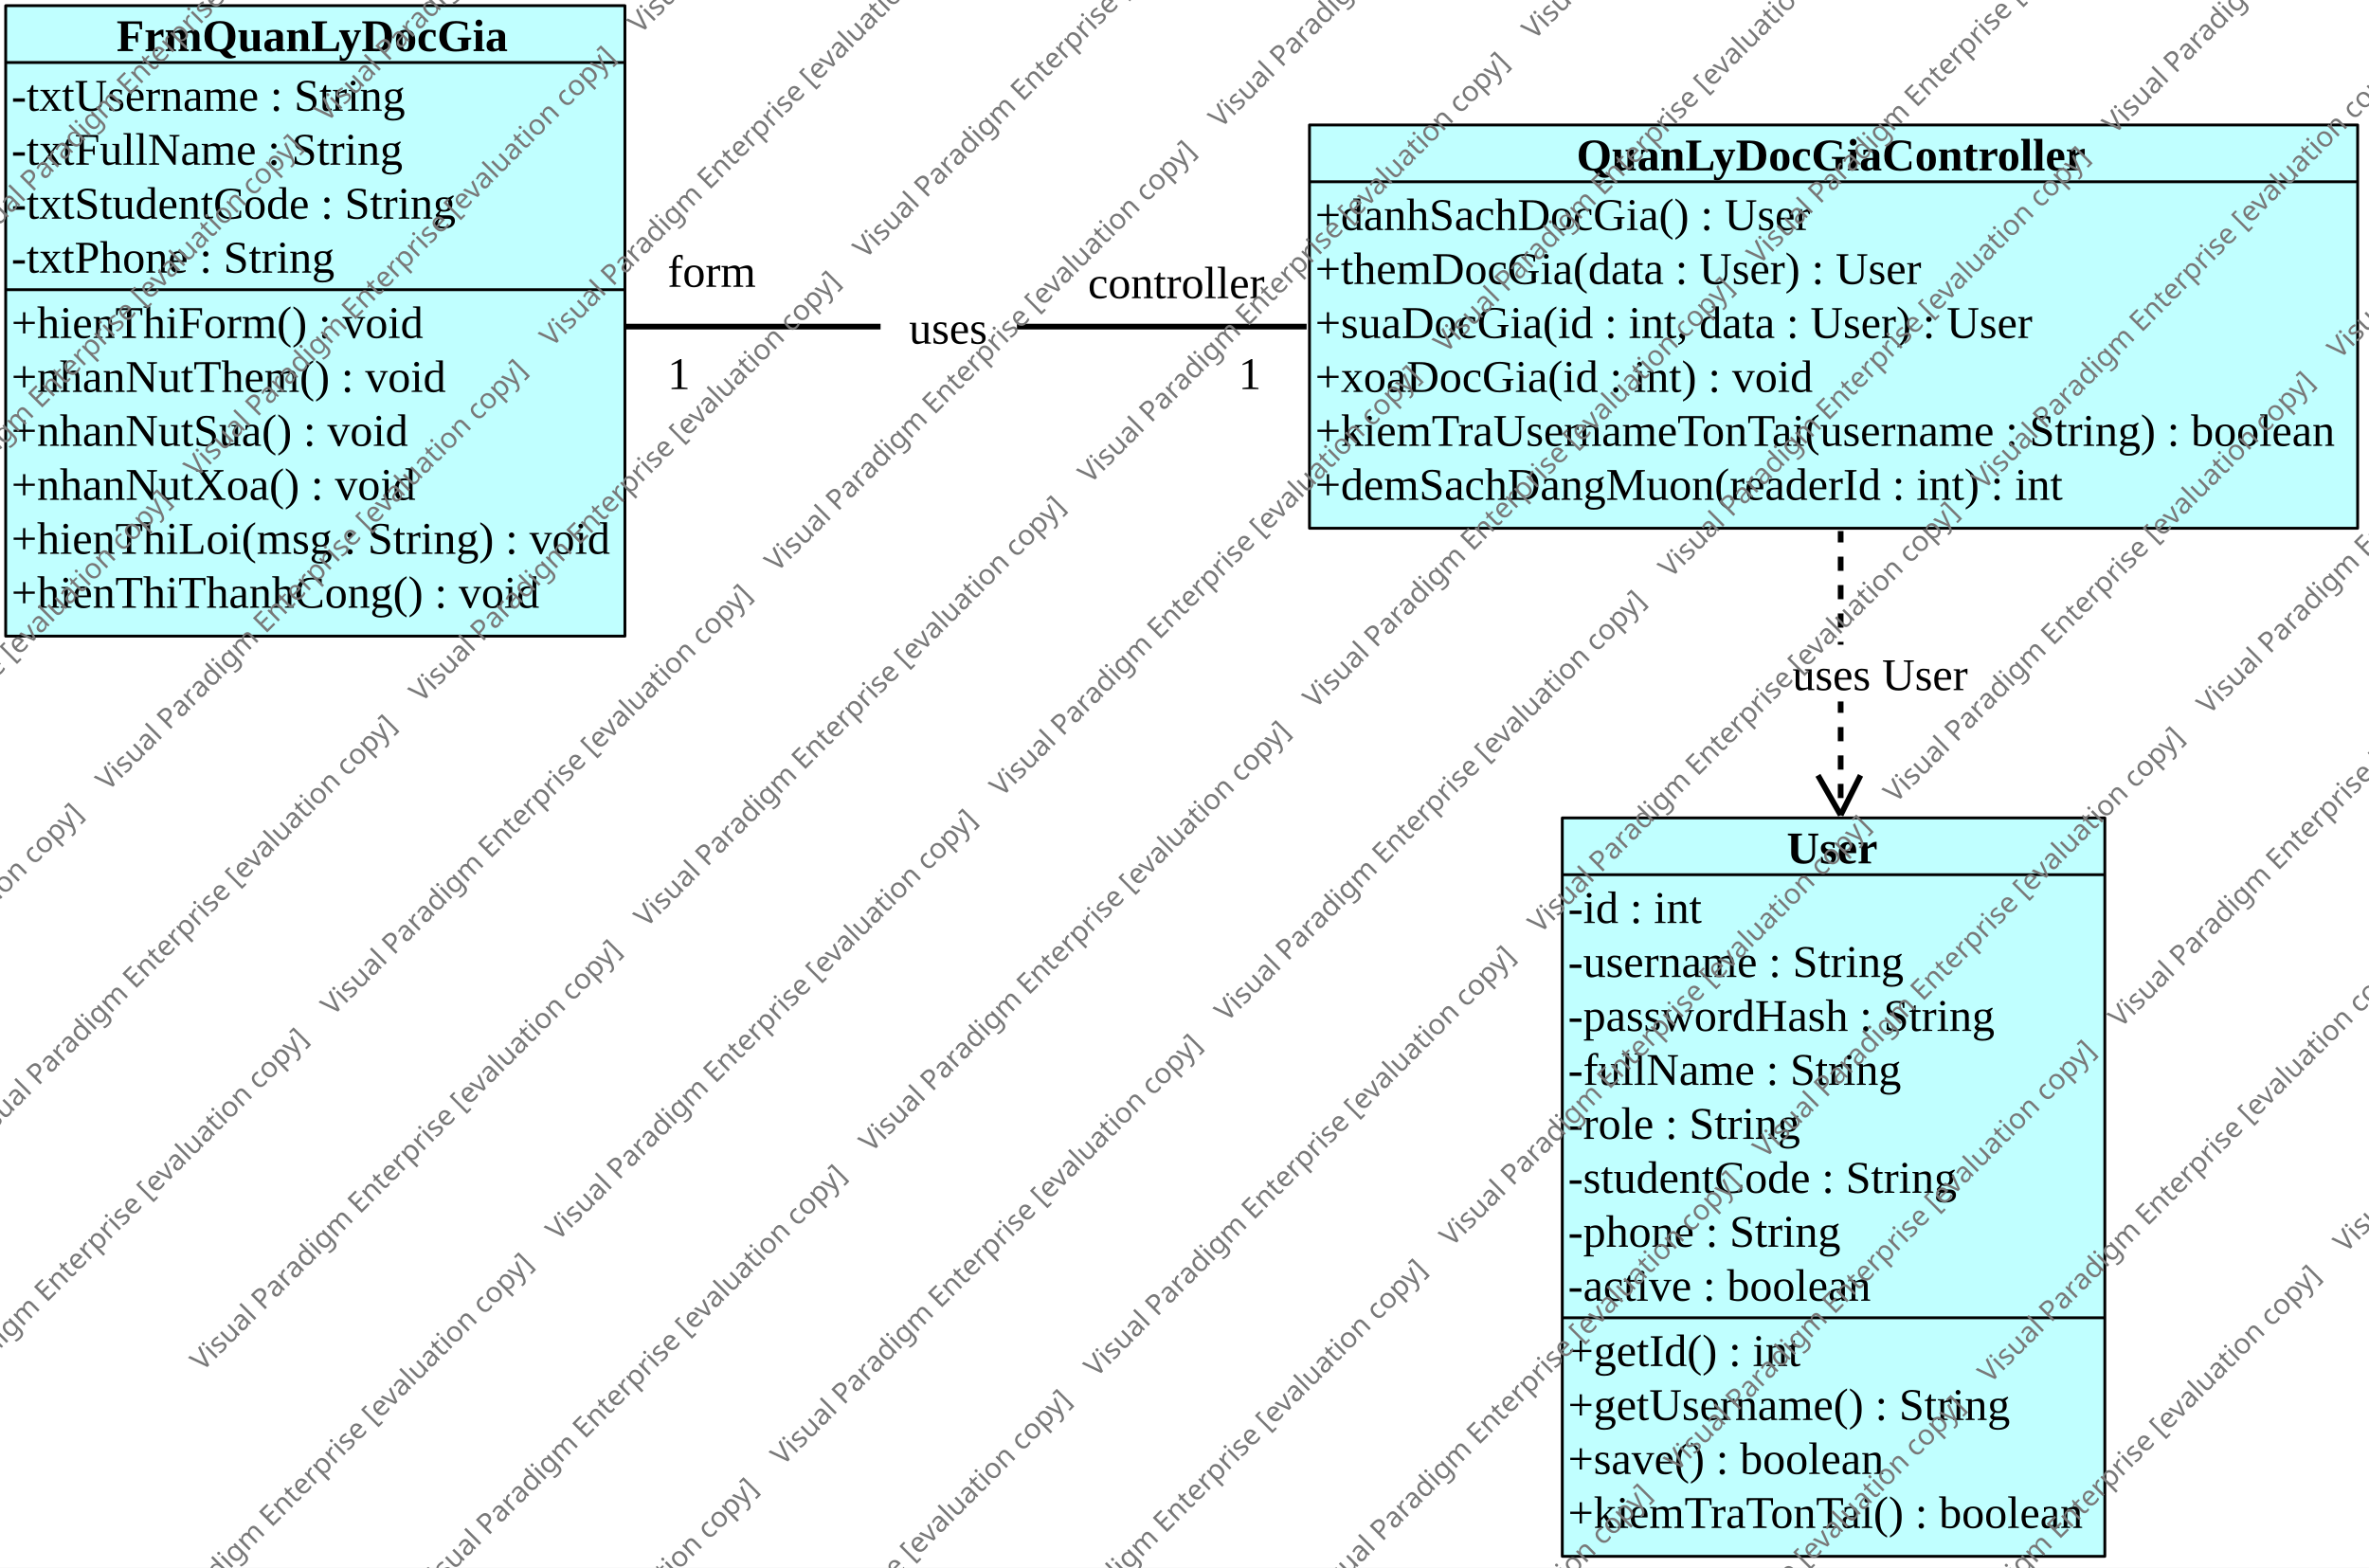
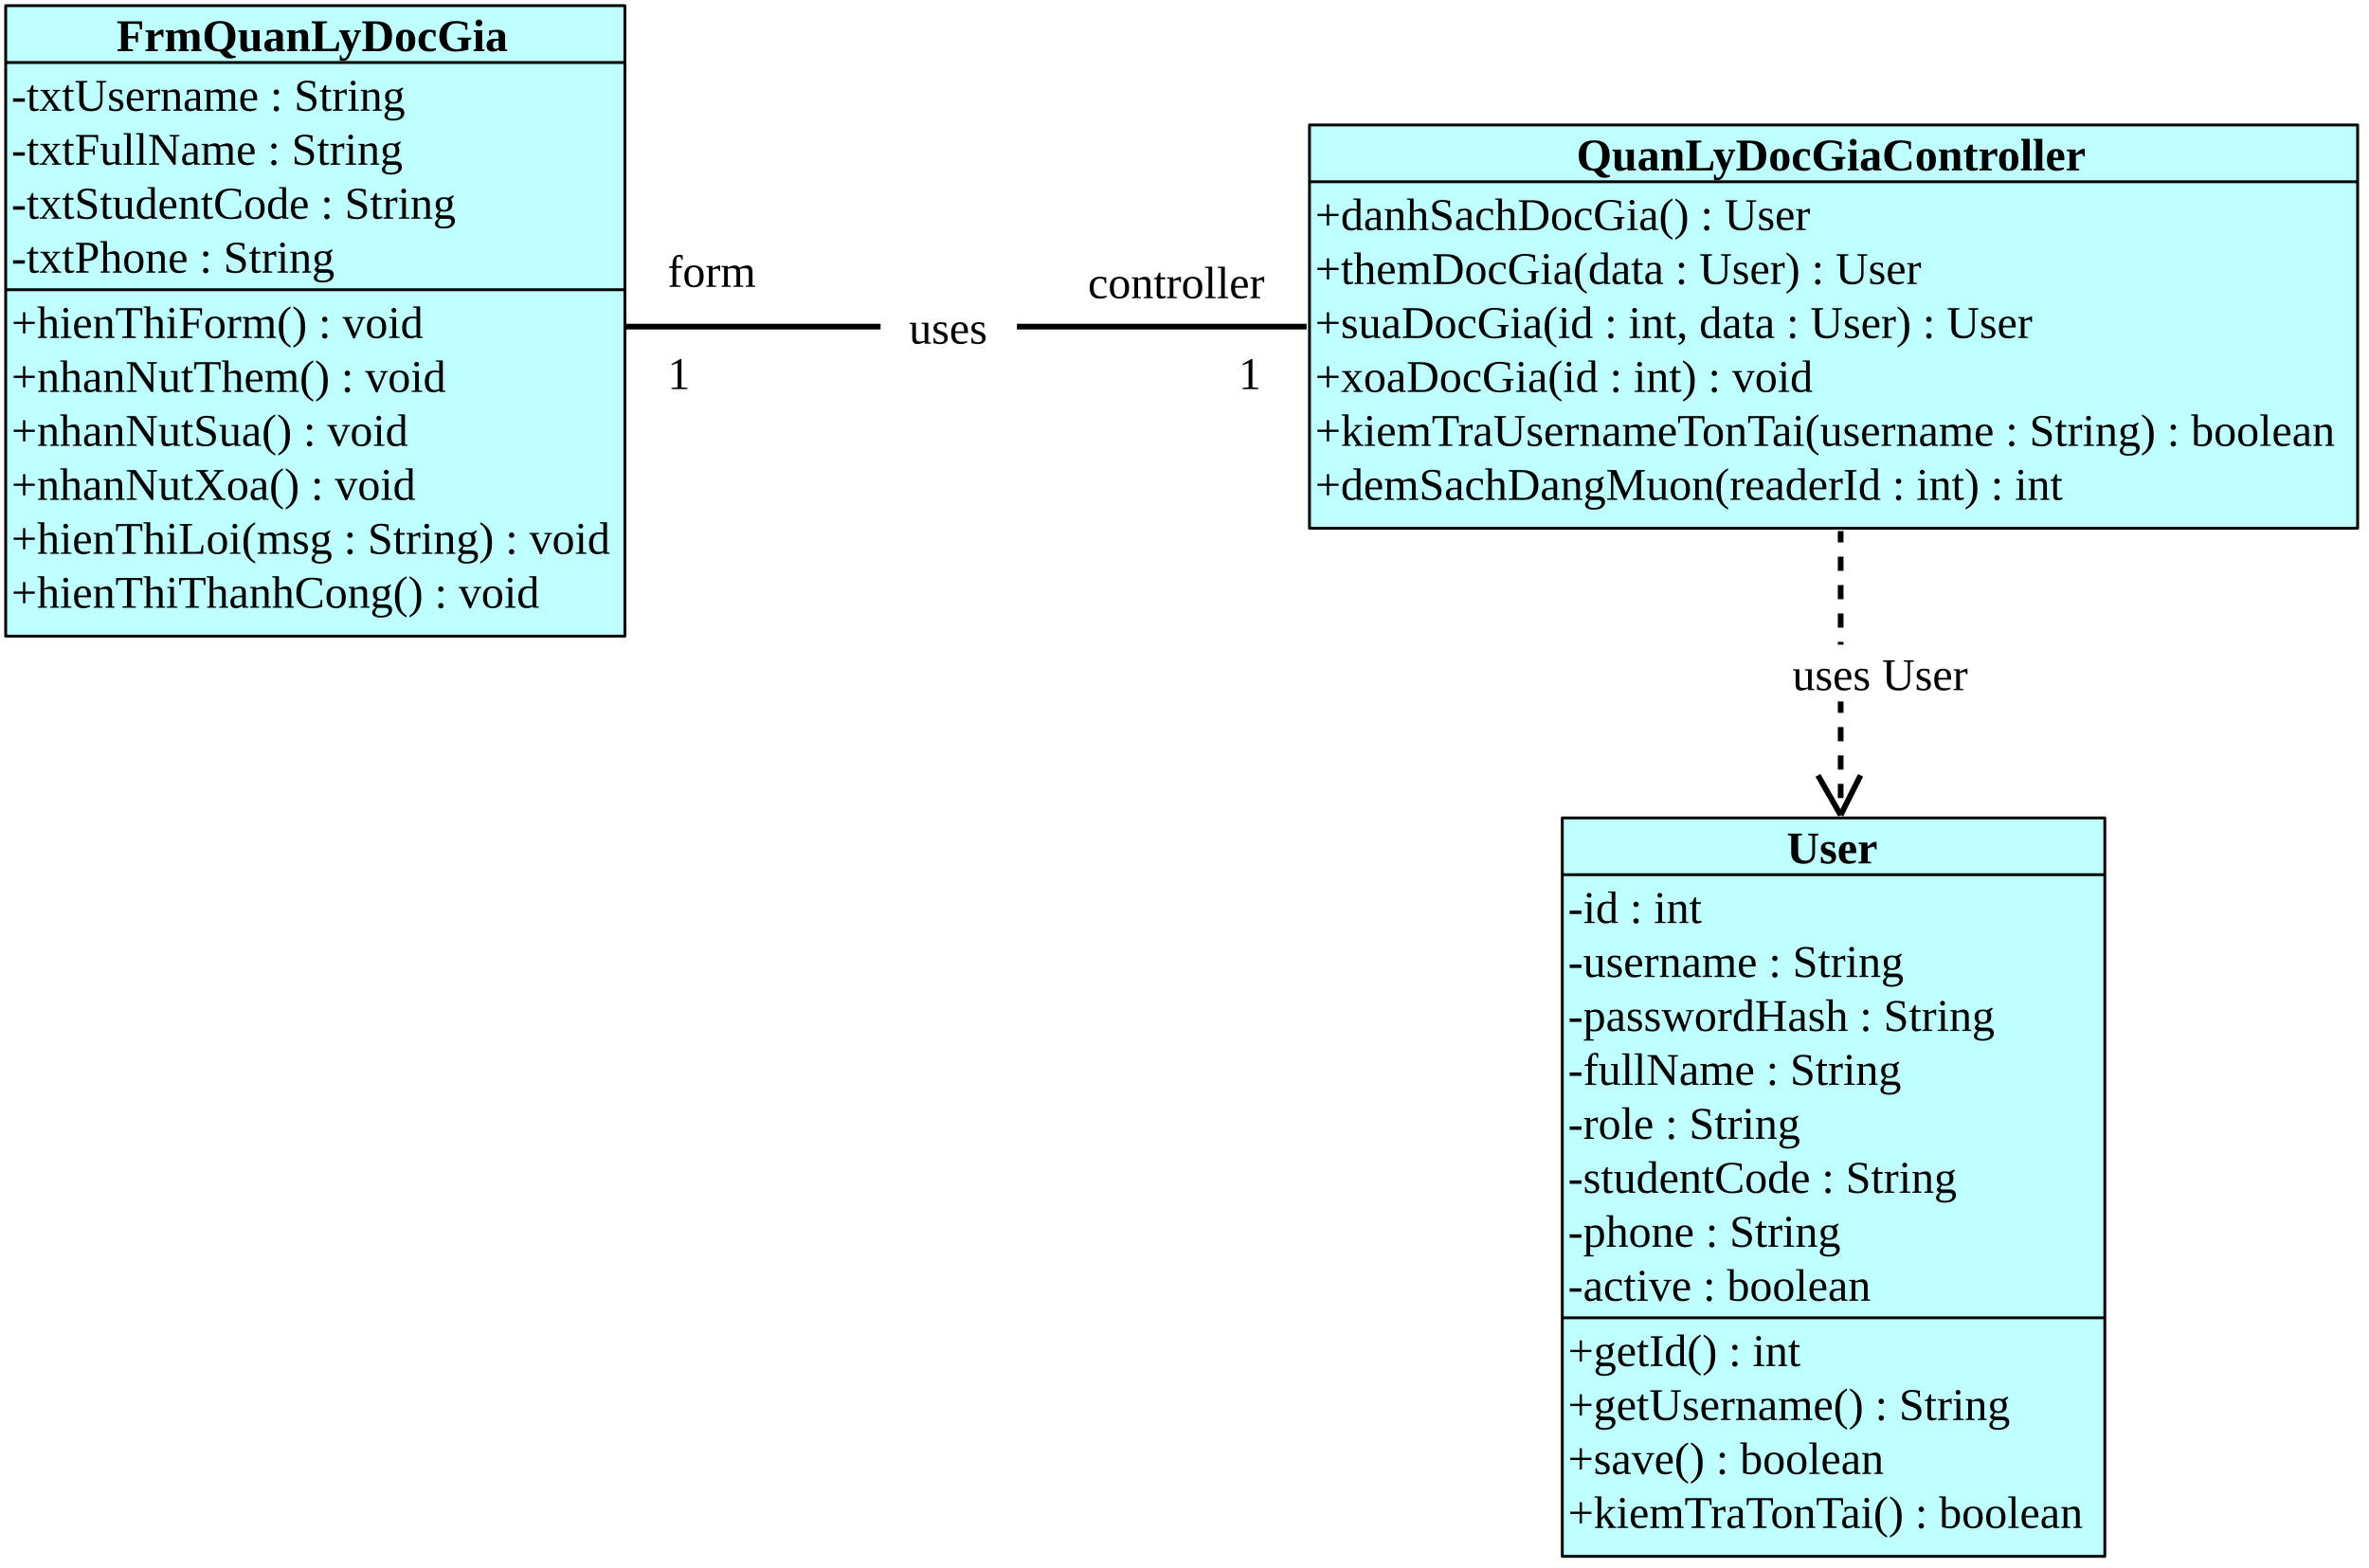
<svg xmlns="http://www.w3.org/2000/svg" color-interpolation="auto" color-rendering="auto" fill="rgb(0,0,0)" fill-opacity="0" font-family="'Dialog'" font-size="12px" font-style="normal" font-weight="normal" height="552" image-rendering="auto" shape-rendering="auto" stroke="rgb(0,0,0)" stroke-dasharray="none" stroke-dashoffset="0" stroke-linecap="square" stroke-linejoin="miter" stroke-miterlimit="10" stroke-opacity="0" stroke-width="1" text-rendering="auto" viewbox="0 0 834 552" width="834">
  <defs id="genericDefs" />
  <g>
    <defs id="defs1">
      <clipPath clipPathUnits="userSpaceOnUse" id="74a7af45-7afc-4eeb-847b-43edfa28cd74">
        <path d="M-7 -7 L229 -7 L229 233 L-7 233 L-7 -7 Z" />
      </clipPath>
      <clipPath clipPathUnits="userSpaceOnUse" id="e540c8a2-fc68-4de1-aa44-b400af3569d9">
        <path d="M-7 -7 L229 -7 L229 233 L-7 233 L-7 -7 Z" />
      </clipPath>
      <clipPath clipPathUnits="userSpaceOnUse" id="37113213-a1bb-4642-be14-f34e7161f747">
        <path d="M-7 -7 L229 -7 L229 233 L-7 233 L-7 -7 Z" />
      </clipPath>
      <clipPath clipPathUnits="userSpaceOnUse" id="276bbf68-b133-4807-aacf-297ea1fda4d8">
        <path d="M0 0 L0 202 L218 202 L218 0 Z" />
      </clipPath>
      <clipPath clipPathUnits="userSpaceOnUse" id="4d9d5fb5-ef50-4744-826b-268da4cf896e">
        <path d="M0 0 L0 20 L218 20 L218 0 Z" />
      </clipPath>
      <clipPath clipPathUnits="userSpaceOnUse" id="aa5bc254-56f0-4b3a-bd97-d6f0bc50d48a">
        <path d="M-7 -7 L380 -7 L380 153 L-7 153 L-7 -7 Z" />
      </clipPath>
      <clipPath clipPathUnits="userSpaceOnUse" id="e02a8bb2-5bf8-40a0-b287-4d0bf013b2e0">
        <path d="M-7 -7 L380 -7 L380 153 L-7 153 L-7 -7 Z" />
      </clipPath>
      <clipPath clipPathUnits="userSpaceOnUse" id="0fa3102c-ab71-4f6c-a33a-7718e9aa1045">
        <path d="M-7 -7 L380 -7 L380 153 L-7 153 L-7 -7 Z" />
      </clipPath>
      <clipPath clipPathUnits="userSpaceOnUse" id="574d15bd-9011-4ca5-9afa-31d940688e8e">
        <path d="M0 0 L0 122 L369 122 L369 0 Z" />
      </clipPath>
      <clipPath clipPathUnits="userSpaceOnUse" id="4a9e56cd-230f-4a53-8c4b-b743ddc67f1e">
        <path d="M0 0 L0 20 L370 20 L370 0 Z" />
      </clipPath>
      <clipPath clipPathUnits="userSpaceOnUse" id="212d66b3-e3f0-4620-904f-2b04452dd668">
        <path d="M-7 -7 L202 -7 L202 271 L-7 271 L-7 -7 Z" />
      </clipPath>
      <clipPath clipPathUnits="userSpaceOnUse" id="256cca0d-0fba-43e7-95cc-4c7010a8ae5b">
        <path d="M-7 -7 L202 -7 L202 271 L-7 271 L-7 -7 Z" />
      </clipPath>
      <clipPath clipPathUnits="userSpaceOnUse" id="a786d52e-e6e6-4b8c-af56-55a61fb3f25e">
        <path d="M-7 -7 L202 -7 L202 271 L-7 271 L-7 -7 Z" />
      </clipPath>
      <clipPath clipPathUnits="userSpaceOnUse" id="43ee360b-72cd-493f-abcb-b46e01598db4">
        <path d="M0 0 L0 240 L191 240 L191 0 Z" />
      </clipPath>
      <clipPath clipPathUnits="userSpaceOnUse" id="ba704f7d-2be7-4678-bc85-62dcc09d759f">
        <path d="M0 0 L0 20 L191 20 L191 0 Z" />
      </clipPath>
      <clipPath clipPathUnits="userSpaceOnUse" id="162299f4-ebcf-44af-b399-4a54d01642e5">
        <path d="M-7 -7 L63 -7 L63 63 L-7 63 L-7 -7 Z" />
      </clipPath>
      <clipPath clipPathUnits="userSpaceOnUse" id="6b839862-8f8b-4409-8f86-0140df9234c0">
        <path d="M-7 -7 L63 -7 L63 63 L-7 63 L-7 -7 Z" />
      </clipPath>
      <clipPath clipPathUnits="userSpaceOnUse" id="f85928e8-76b1-4f3e-bd1d-60ade5927dfa">
        <path d="M0 0 L0 52 L52 52 L52 0 Z" />
      </clipPath>
      <clipPath clipPathUnits="userSpaceOnUse" id="38702ec7-6dbb-412a-b751-477e82476089">
        <path d="M-7 -7 L95 -7 L95 95 L-7 95 L-7 -7 Z" />
      </clipPath>
      <clipPath clipPathUnits="userSpaceOnUse" id="f669c764-f4f7-4069-915f-a03903ca318d">
        <path d="M-7 -7 L95 -7 L95 95 L-7 95 L-7 -7 Z" />
      </clipPath>
      <clipPath clipPathUnits="userSpaceOnUse" id="cdbd1fb5-e910-4f12-bc17-d058d7e71bfd">
        <path d="M0 0 L0 84 L84 84 L84 0 Z" />
      </clipPath>
      <clipPath clipPathUnits="userSpaceOnUse" id="e8454a48-da8f-495f-9d06-3090227b9d7d">
        <path d="M-7 -7 L51 -7 L51 51 L-7 51 L-7 -7 Z" />
      </clipPath>
      <clipPath clipPathUnits="userSpaceOnUse" id="14fc7ebd-d4bd-464b-8685-4638c46dd684">
        <path d="M-7 -7 L51 -7 L51 51 L-7 51 L-7 -7 Z" />
      </clipPath>
      <clipPath clipPathUnits="userSpaceOnUse" id="42cddc3b-f9e9-419e-aad7-600faa11021f">
        <path d="M0 0 L0 40 L40 40 L40 0 Z" />
      </clipPath>
      <clipPath clipPathUnits="userSpaceOnUse" id="aa3bd530-7c6e-489c-9230-821a81c0625f">
        <path d="M-7 -7 L51 -7 L51 51 L-7 51 L-7 -7 Z" />
      </clipPath>
      <clipPath clipPathUnits="userSpaceOnUse" id="35afb215-bfcc-4915-9cf2-0e08744b2504">
        <path d="M0 0 L0 40 L40 40 L40 0 Z" />
      </clipPath>
      <clipPath clipPathUnits="userSpaceOnUse" id="7ae83037-35cd-4a6b-90f4-952e00e5fe57">
        <path d="M0 0 L286 0 L286 45 L0 45 L0 0 Z" />
      </clipPath>
      <clipPath clipPathUnits="userSpaceOnUse" id="5c4b96d5-83cc-4b58-a1d6-580475386033">
        <path d="M159 11 L159 31 L111 31 L111 11 ZM0 0 L0 45 L286 45 L286 0 Z" />
      </clipPath>
      <clipPath clipPathUnits="userSpaceOnUse" id="c19079aa-09cd-4b49-8fc5-819f7154c5e1">
        <path d="M0 0 L94 0 L94 194 L0 194 L0 0 Z" />
      </clipPath>
      <clipPath clipPathUnits="userSpaceOnUse" id="8697a567-6e22-42c6-a534-4e0fe545004f">
        <path d="M0 0 L0 194 L94 194 L94 105 L18 105 L18 85 L94 85 L94 0 Z" />
      </clipPath>
      <clipPath clipPathUnits="userSpaceOnUse" id="f8f1c5d5-65f4-4e6f-932a-f31133c50cc0">
        <path d="M-82 -20 L164 -20 L164 40 L-82 40 L-82 -20 Z" />
      </clipPath>
      <clipPath clipPathUnits="userSpaceOnUse" id="065253fd-e9e6-43a7-b888-0ae9609fe02c">
        <path d="M-48 -20 L96 -20 L96 40 L-48 40 L-48 -20 Z" />
      </clipPath>
    </defs>
    <g fill="white" fill-opacity="1" stroke="white" stroke-opacity="1" text-rendering="geometricPrecision">
      <rect height="552" stroke="none" width="834" x="0" y="0" />
    </g>
    <g data="{&quot;name&quot;:&quot;FrmQuanLyDocGia&quot;,&quot;modelType&quot;:&quot;Class&quot;}" hyper="" model-id="shape-Ll66ToWFYD1Yog4D" style="pointer-events: auto; cursor: pointer;">
      <g fill="rgb(192,255,255)" fill-opacity="1" font-family="'Times New Roman'" font-size="16px" font-weight="bold" image-rendering="optimizeQuality" stroke="rgb(192,255,255)" stroke-opacity="1" text-rendering="geometricPrecision" transform="translate(2,2)">
        <rect clip-path="url(#e540c8a2-fc68-4de1-aa44-b400af3569d9)" height="222" stroke="none" width="218" x="0" y="0" />
      </g>
      <g fill="black" fill-opacity="1" font-family="'Times New Roman'" font-size="16px" font-weight="bold" image-rendering="optimizeQuality" stroke="black" stroke-linecap="butt" stroke-linejoin="round" stroke-miterlimit="0" stroke-opacity="1" text-rendering="geometricPrecision" transform="translate(2,2)">
        <rect clip-path="url(#e540c8a2-fc68-4de1-aa44-b400af3569d9)" fill="none" height="222" width="218" x="0" y="0" />
        <line clip-path="url(#e540c8a2-fc68-4de1-aa44-b400af3569d9)" fill="none" x1="0" x2="218" y1="20" y2="20" />
      </g>
    </g>
    <g fill="black" fill-opacity="1" font-family="'Times New Roman'" font-size="16px" image-rendering="optimizeQuality" stroke="black" stroke-opacity="1" text-rendering="geometricPrecision" transform="matrix(1,0,0,1,2,22)">
      <text clip-path="url(#276bbf68-b133-4807-aacf-297ea1fda4d8)" stroke="none" x="2" xml:space="preserve" y="17">-txtUsername : String</text>
    </g>
    <g fill="black" fill-opacity="1" font-family="'Times New Roman'" font-size="16px" image-rendering="optimizeQuality" stroke="black" stroke-opacity="1" text-rendering="geometricPrecision" transform="matrix(1,0,0,1,2,22)">
      <text clip-path="url(#276bbf68-b133-4807-aacf-297ea1fda4d8)" stroke="none" x="2" xml:space="preserve" y="36">-txtFullName : String</text>
    </g>
    <g fill="black" fill-opacity="1" font-family="'Times New Roman'" font-size="16px" image-rendering="optimizeQuality" stroke="black" stroke-opacity="1" text-rendering="geometricPrecision" transform="matrix(1,0,0,1,2,22)">
      <text clip-path="url(#276bbf68-b133-4807-aacf-297ea1fda4d8)" stroke="none" x="2" xml:space="preserve" y="55">-txtStudentCode : String</text>
    </g>
    <g fill="black" fill-opacity="1" font-family="'Times New Roman'" font-size="16px" image-rendering="optimizeQuality" stroke="black" stroke-opacity="1" text-rendering="geometricPrecision" transform="matrix(1,0,0,1,2,22)">
      <text clip-path="url(#276bbf68-b133-4807-aacf-297ea1fda4d8)" stroke="none" x="2" xml:space="preserve" y="74">-txtPhone : String</text>
      <line clip-path="url(#276bbf68-b133-4807-aacf-297ea1fda4d8)" fill="none" stroke-linecap="butt" stroke-linejoin="bevel" stroke-miterlimit="0" x1="0" x2="218" y1="80" y2="80" />
    </g>
    <g fill="black" fill-opacity="1" font-family="'Times New Roman'" font-size="16px" image-rendering="optimizeQuality" stroke="black" stroke-opacity="1" text-rendering="geometricPrecision" transform="matrix(1,0,0,1,2,22)">
      <text clip-path="url(#276bbf68-b133-4807-aacf-297ea1fda4d8)" stroke="none" x="2" xml:space="preserve" y="97">+hienThiForm() : void</text>
    </g>
    <g fill="black" fill-opacity="1" font-family="'Times New Roman'" font-size="16px" image-rendering="optimizeQuality" stroke="black" stroke-opacity="1" text-rendering="geometricPrecision" transform="matrix(1,0,0,1,2,22)">
      <text clip-path="url(#276bbf68-b133-4807-aacf-297ea1fda4d8)" stroke="none" x="2" xml:space="preserve" y="116">+nhanNutThem() : void</text>
    </g>
    <g fill="black" fill-opacity="1" font-family="'Times New Roman'" font-size="16px" image-rendering="optimizeQuality" stroke="black" stroke-opacity="1" text-rendering="geometricPrecision" transform="matrix(1,0,0,1,2,22)">
      <text clip-path="url(#276bbf68-b133-4807-aacf-297ea1fda4d8)" stroke="none" x="2" xml:space="preserve" y="135">+nhanNutSua() : void</text>
    </g>
    <g fill="black" fill-opacity="1" font-family="'Times New Roman'" font-size="16px" image-rendering="optimizeQuality" stroke="black" stroke-opacity="1" text-rendering="geometricPrecision" transform="matrix(1,0,0,1,2,22)">
      <text clip-path="url(#276bbf68-b133-4807-aacf-297ea1fda4d8)" stroke="none" x="2" xml:space="preserve" y="154">+nhanNutXoa() : void</text>
    </g>
    <g fill="black" fill-opacity="1" font-family="'Times New Roman'" font-size="16px" image-rendering="optimizeQuality" stroke="black" stroke-opacity="1" text-rendering="geometricPrecision" transform="matrix(1,0,0,1,2,22)">
      <text clip-path="url(#276bbf68-b133-4807-aacf-297ea1fda4d8)" stroke="none" x="2" xml:space="preserve" y="173">+hienThiLoi(msg : String) : void</text>
    </g>
    <g fill="black" fill-opacity="1" font-family="'Times New Roman'" font-size="16px" image-rendering="optimizeQuality" stroke="black" stroke-opacity="1" text-rendering="geometricPrecision" transform="matrix(1,0,0,1,2,22)">
      <text clip-path="url(#276bbf68-b133-4807-aacf-297ea1fda4d8)" stroke="none" x="2" xml:space="preserve" y="192">+hienThiThanhCong() : void</text>
    </g>
    <g fill="black" fill-opacity="1" font-family="'Times New Roman'" font-size="16px" font-weight="bold" image-rendering="optimizeQuality" stroke="black" stroke-opacity="1" text-rendering="geometricPrecision" transform="translate(2,2)">
      <text clip-path="url(#4d9d5fb5-ef50-4744-826b-268da4cf896e)" stroke="none" x="39" xml:space="preserve" y="16">FrmQuanLyDocGia</text>
    </g>
    <g data="{&quot;name&quot;:&quot;QuanLyDocGiaController&quot;,&quot;modelType&quot;:&quot;Class&quot;}" hyper="" model-id="shape-nV66ToWFYD1Yog4R" style="pointer-events: auto; cursor: pointer;">
      <g fill="rgb(192,255,255)" fill-opacity="1" font-family="'Times New Roman'" font-size="16px" font-weight="bold" image-rendering="optimizeQuality" stroke="rgb(192,255,255)" stroke-opacity="1" text-rendering="geometricPrecision" transform="translate(461,44)">
        <rect clip-path="url(#e02a8bb2-5bf8-40a0-b287-4d0bf013b2e0)" height="142" stroke="none" width="369" x="0" y="0" />
      </g>
      <g fill="black" fill-opacity="1" font-family="'Times New Roman'" font-size="16px" font-weight="bold" image-rendering="optimizeQuality" stroke="black" stroke-linecap="butt" stroke-linejoin="round" stroke-miterlimit="0" stroke-opacity="1" text-rendering="geometricPrecision" transform="translate(461,44)">
        <rect clip-path="url(#e02a8bb2-5bf8-40a0-b287-4d0bf013b2e0)" fill="none" height="142" width="369" x="0" y="0" />
        <line clip-path="url(#e02a8bb2-5bf8-40a0-b287-4d0bf013b2e0)" fill="none" x1="0" x2="369" y1="20" y2="20" />
      </g>
    </g>
    <g fill="black" fill-opacity="1" font-family="'Times New Roman'" font-size="16px" image-rendering="optimizeQuality" stroke="black" stroke-opacity="1" text-rendering="geometricPrecision" transform="matrix(1,0,0,1,461,64)">
      <text clip-path="url(#574d15bd-9011-4ca5-9afa-31d940688e8e)" stroke="none" x="2" xml:space="preserve" y="17">+danhSachDocGia() : User</text>
    </g>
    <g fill="black" fill-opacity="1" font-family="'Times New Roman'" font-size="16px" image-rendering="optimizeQuality" stroke="black" stroke-opacity="1" text-rendering="geometricPrecision" transform="matrix(1,0,0,1,461,64)">
      <text clip-path="url(#574d15bd-9011-4ca5-9afa-31d940688e8e)" stroke="none" x="2" xml:space="preserve" y="36">+themDocGia(data : User) : User</text>
    </g>
    <g fill="black" fill-opacity="1" font-family="'Times New Roman'" font-size="16px" image-rendering="optimizeQuality" stroke="black" stroke-opacity="1" text-rendering="geometricPrecision" transform="matrix(1,0,0,1,461,64)">
      <text clip-path="url(#574d15bd-9011-4ca5-9afa-31d940688e8e)" stroke="none" x="2" xml:space="preserve" y="55">+suaDocGia(id : int, data : User) : User</text>
    </g>
    <g fill="black" fill-opacity="1" font-family="'Times New Roman'" font-size="16px" image-rendering="optimizeQuality" stroke="black" stroke-opacity="1" text-rendering="geometricPrecision" transform="matrix(1,0,0,1,461,64)">
      <text clip-path="url(#574d15bd-9011-4ca5-9afa-31d940688e8e)" stroke="none" x="2" xml:space="preserve" y="74">+xoaDocGia(id : int) : void</text>
    </g>
    <g fill="black" fill-opacity="1" font-family="'Times New Roman'" font-size="16px" image-rendering="optimizeQuality" stroke="black" stroke-opacity="1" text-rendering="geometricPrecision" transform="matrix(1,0,0,1,461,64)">
      <text clip-path="url(#574d15bd-9011-4ca5-9afa-31d940688e8e)" stroke="none" x="2" xml:space="preserve" y="93">+kiemTraUsernameTonTai(username : String) : boolean</text>
    </g>
    <g fill="black" fill-opacity="1" font-family="'Times New Roman'" font-size="16px" image-rendering="optimizeQuality" stroke="black" stroke-opacity="1" text-rendering="geometricPrecision" transform="matrix(1,0,0,1,461,64)">
      <text clip-path="url(#574d15bd-9011-4ca5-9afa-31d940688e8e)" stroke="none" x="2" xml:space="preserve" y="112">+demSachDangMuon(readerId : int) : int</text>
    </g>
    <g fill="black" fill-opacity="1" font-family="'Times New Roman'" font-size="16px" font-weight="bold" image-rendering="optimizeQuality" stroke="black" stroke-opacity="1" text-rendering="geometricPrecision" transform="translate(461,44)">
      <text clip-path="url(#4a9e56cd-230f-4a53-8c4b-b743ddc67f1e)" stroke="none" x="94" xml:space="preserve" y="16">QuanLyDocGiaController</text>
    </g>
    <g data="{&quot;name&quot;:&quot;User&quot;,&quot;modelType&quot;:&quot;Class&quot;}" hyper="" model-id="shape-.166ToWFYD1Yog4g" style="pointer-events: auto; cursor: pointer;">
      <g fill="rgb(192,255,255)" fill-opacity="1" font-family="'Times New Roman'" font-size="16px" font-weight="bold" image-rendering="optimizeQuality" stroke="rgb(192,255,255)" stroke-opacity="1" text-rendering="geometricPrecision" transform="translate(550,288)">
        <rect clip-path="url(#256cca0d-0fba-43e7-95cc-4c7010a8ae5b)" height="260" stroke="none" width="191" x="0" y="0" />
      </g>
      <g fill="black" fill-opacity="1" font-family="'Times New Roman'" font-size="16px" font-weight="bold" image-rendering="optimizeQuality" stroke="black" stroke-linecap="butt" stroke-linejoin="round" stroke-miterlimit="0" stroke-opacity="1" text-rendering="geometricPrecision" transform="translate(550,288)">
        <rect clip-path="url(#256cca0d-0fba-43e7-95cc-4c7010a8ae5b)" fill="none" height="260" width="191" x="0" y="0" />
        <line clip-path="url(#256cca0d-0fba-43e7-95cc-4c7010a8ae5b)" fill="none" x1="0" x2="191" y1="20" y2="20" />
      </g>
    </g>
    <g fill="black" fill-opacity="1" font-family="'Times New Roman'" font-size="16px" image-rendering="optimizeQuality" stroke="black" stroke-opacity="1" text-rendering="geometricPrecision" transform="matrix(1,0,0,1,550,308)">
      <text clip-path="url(#43ee360b-72cd-493f-abcb-b46e01598db4)" stroke="none" x="2" xml:space="preserve" y="17">-id : int</text>
    </g>
    <g fill="black" fill-opacity="1" font-family="'Times New Roman'" font-size="16px" image-rendering="optimizeQuality" stroke="black" stroke-opacity="1" text-rendering="geometricPrecision" transform="matrix(1,0,0,1,550,308)">
      <text clip-path="url(#43ee360b-72cd-493f-abcb-b46e01598db4)" stroke="none" x="2" xml:space="preserve" y="36">-username : String</text>
    </g>
    <g fill="black" fill-opacity="1" font-family="'Times New Roman'" font-size="16px" image-rendering="optimizeQuality" stroke="black" stroke-opacity="1" text-rendering="geometricPrecision" transform="matrix(1,0,0,1,550,308)">
      <text clip-path="url(#43ee360b-72cd-493f-abcb-b46e01598db4)" stroke="none" x="2" xml:space="preserve" y="55">-passwordHash : String</text>
    </g>
    <g fill="black" fill-opacity="1" font-family="'Times New Roman'" font-size="16px" image-rendering="optimizeQuality" stroke="black" stroke-opacity="1" text-rendering="geometricPrecision" transform="matrix(1,0,0,1,550,308)">
      <text clip-path="url(#43ee360b-72cd-493f-abcb-b46e01598db4)" stroke="none" x="2" xml:space="preserve" y="74">-fullName : String</text>
    </g>
    <g fill="black" fill-opacity="1" font-family="'Times New Roman'" font-size="16px" image-rendering="optimizeQuality" stroke="black" stroke-opacity="1" text-rendering="geometricPrecision" transform="matrix(1,0,0,1,550,308)">
      <text clip-path="url(#43ee360b-72cd-493f-abcb-b46e01598db4)" stroke="none" x="2" xml:space="preserve" y="93">-role : String</text>
    </g>
    <g fill="black" fill-opacity="1" font-family="'Times New Roman'" font-size="16px" image-rendering="optimizeQuality" stroke="black" stroke-opacity="1" text-rendering="geometricPrecision" transform="matrix(1,0,0,1,550,308)">
      <text clip-path="url(#43ee360b-72cd-493f-abcb-b46e01598db4)" stroke="none" x="2" xml:space="preserve" y="112">-studentCode : String</text>
    </g>
    <g fill="black" fill-opacity="1" font-family="'Times New Roman'" font-size="16px" image-rendering="optimizeQuality" stroke="black" stroke-opacity="1" text-rendering="geometricPrecision" transform="matrix(1,0,0,1,550,308)">
      <text clip-path="url(#43ee360b-72cd-493f-abcb-b46e01598db4)" stroke="none" x="2" xml:space="preserve" y="131">-phone : String</text>
    </g>
    <g fill="black" fill-opacity="1" font-family="'Times New Roman'" font-size="16px" image-rendering="optimizeQuality" stroke="black" stroke-opacity="1" text-rendering="geometricPrecision" transform="matrix(1,0,0,1,550,308)">
      <text clip-path="url(#43ee360b-72cd-493f-abcb-b46e01598db4)" stroke="none" x="2" xml:space="preserve" y="150">-active : boolean</text>
      <line clip-path="url(#43ee360b-72cd-493f-abcb-b46e01598db4)" fill="none" stroke-linecap="butt" stroke-linejoin="bevel" stroke-miterlimit="0" x1="0" x2="191" y1="156" y2="156" />
    </g>
    <g fill="black" fill-opacity="1" font-family="'Times New Roman'" font-size="16px" image-rendering="optimizeQuality" stroke="black" stroke-opacity="1" text-rendering="geometricPrecision" transform="matrix(1,0,0,1,550,308)">
      <text clip-path="url(#43ee360b-72cd-493f-abcb-b46e01598db4)" stroke="none" x="2" xml:space="preserve" y="173">+getId() : int</text>
    </g>
    <g fill="black" fill-opacity="1" font-family="'Times New Roman'" font-size="16px" image-rendering="optimizeQuality" stroke="black" stroke-opacity="1" text-rendering="geometricPrecision" transform="matrix(1,0,0,1,550,308)">
      <text clip-path="url(#43ee360b-72cd-493f-abcb-b46e01598db4)" stroke="none" x="2" xml:space="preserve" y="192">+getUsername() : String</text>
    </g>
    <g fill="black" fill-opacity="1" font-family="'Times New Roman'" font-size="16px" image-rendering="optimizeQuality" stroke="black" stroke-opacity="1" text-rendering="geometricPrecision" transform="matrix(1,0,0,1,550,308)">
      <text clip-path="url(#43ee360b-72cd-493f-abcb-b46e01598db4)" stroke="none" x="2" xml:space="preserve" y="211">+save() : boolean</text>
    </g>
    <g fill="black" fill-opacity="1" font-family="'Times New Roman'" font-size="16px" image-rendering="optimizeQuality" stroke="black" stroke-opacity="1" text-rendering="geometricPrecision" transform="matrix(1,0,0,1,550,308)">
      <text clip-path="url(#43ee360b-72cd-493f-abcb-b46e01598db4)" stroke="none" x="2" xml:space="preserve" y="230">+kiemTraTonTai() : boolean</text>
    </g>
    <g fill="black" fill-opacity="1" font-family="'Times New Roman'" font-size="16px" font-weight="bold" image-rendering="optimizeQuality" stroke="black" stroke-opacity="1" text-rendering="geometricPrecision" transform="translate(550,288)">
      <text clip-path="url(#ba704f7d-2be7-4678-bc85-62dcc09d759f)" stroke="none" x="79" xml:space="preserve" y="16">User</text>
    </g>
    <g fill="black" fill-opacity="1" font-family="'Times New Roman'" font-size="16px" image-rendering="optimizeQuality" stroke="black" stroke-opacity="1" text-rendering="geometricPrecision" transform="translate(225,70)">
      <text clip-path="url(#f85928e8-76b1-4f3e-bd1d-60ade5927dfa)" stroke="none" x="10" xml:space="preserve" y="31">form</text>
    </g>
    <g fill="black" fill-opacity="1" font-family="'Times New Roman'" font-size="16px" image-rendering="optimizeQuality" stroke="black" stroke-opacity="1" text-rendering="geometricPrecision" transform="translate(373,58)">
      <text clip-path="url(#cdbd1fb5-e910-4f12-bc17-d058d7e71bfd)" stroke="none" x="10" xml:space="preserve" y="47">controller</text>
    </g>
    <g fill="black" fill-opacity="1" font-family="'Times New Roman'" font-size="16px" image-rendering="optimizeQuality" stroke="black" stroke-opacity="1" text-rendering="geometricPrecision" transform="translate(219,112)">
      <text clip-path="url(#42cddc3b-f9e9-419e-aad7-600faa11021f)" stroke="none" x="16" xml:space="preserve" y="25">1</text>
    </g>
    <g fill="black" fill-opacity="1" font-family="'Times New Roman'" font-size="16px" image-rendering="optimizeQuality" stroke="black" stroke-opacity="1" text-rendering="geometricPrecision" transform="translate(420,112)">
      <text clip-path="url(#35afb215-bfcc-4915-9cf2-0e08744b2504)" stroke="none" x="16" xml:space="preserve" y="25">1</text>
    </g>
    <g data="{&quot;name&quot;:&quot;uses&quot;,&quot;modelType&quot;:&quot;Association&quot;}" hyper="" model-id="connector-AN66ToWFYD1Yog4v" style="pointer-events: auto; cursor: pointer;">
      <g fill="black" fill-opacity="1" font-family="'Times New Roman'" font-size="16px" image-rendering="optimizeQuality" stroke="black" stroke-linecap="butt" stroke-linejoin="round" stroke-opacity="1" stroke-width="2" text-rendering="geometricPrecision" transform="translate(199,94)">
        <line clip-path="url(#5c4b96d5-83cc-4b58-a1d6-580475386033)" fill="none" x1="21" x2="261" y1="21" y2="21" />
      </g>
    </g>
    <g data="{&quot;name&quot;:&quot;uses User&quot;,&quot;modelType&quot;:&quot;Dependency&quot;}" hyper="" model-id="connector-fHV6ToWFYD1Yog62" style="pointer-events: auto; cursor: pointer;">
      <g fill="black" fill-opacity="1" font-family="'Times New Roman'" font-size="16px" image-rendering="optimizeQuality" stroke="black" stroke-dasharray="5" stroke-dashoffset="1" stroke-linecap="butt" stroke-linejoin="round" stroke-opacity="1" stroke-width="2" text-rendering="geometricPrecision" transform="translate(603,142)">
        <line clip-path="url(#8697a567-6e22-42c6-a534-4e0fe545004f)" fill="none" x1="45" x2="45" y1="45" y2="145" />
        <line clip-path="url(#8697a567-6e22-42c6-a534-4e0fe545004f)" fill="none" stroke-dasharray="none" stroke-dashoffset="0" x1="45" x2="52" y1="145" y2="131" />
        <line clip-path="url(#8697a567-6e22-42c6-a534-4e0fe545004f)" fill="none" stroke-dasharray="none" stroke-dashoffset="0" x1="45" x2="37" y1="145" y2="131" />
      </g>
    </g>
    <g fill="black" fill-opacity="1" font-family="'Times New Roman'" font-size="16px" image-rendering="optimizeQuality" stroke="black" stroke-opacity="1" text-rendering="geometricPrecision" transform="translate(621,227)">
      <text clip-path="url(#f8f1c5d5-65f4-4e6f-932a-f31133c50cc0)" stroke="none" x="10" xml:space="preserve" y="16">uses User</text>
    </g>
    <g fill="black" fill-opacity="1" font-family="'Times New Roman'" font-size="16px" image-rendering="optimizeQuality" stroke="black" stroke-opacity="1" text-rendering="geometricPrecision" transform="translate(310,105)">
      <text clip-path="url(#065253fd-e9e6-43a7-b888-0ae9609fe02c)" stroke="none" x="10" xml:space="preserve" y="16">uses</text>
    </g>
-     <g fill="rgb(120,120,120)" fill-opacity="1" font-size="10px" image-rendering="optimizeQuality" stroke="rgb(120,120,120)" stroke-opacity="1" text-rendering="geometricPrecision" transform="rotate(-45) translate(-391.2729,0)">
-       <text stroke="none" x="0" xml:space="preserve" y="0">Visual Paradigm Enterprise [evaluation copy] </text>
-       <text stroke="none" x="221" xml:space="preserve" y="0">Visual Paradigm Enterprise [evaluation copy] </text>
-       <text stroke="none" x="442" xml:space="preserve" y="0">Visual Paradigm Enterprise [evaluation copy] </text>
-       <text stroke="none" x="663" xml:space="preserve" y="0">Visual Paradigm Enterprise [evaluation copy] </text>
-       <text stroke="none" x="884" xml:space="preserve" y="0">Visual Paradigm Enterprise [evaluation copy] </text>
-       <text stroke="none" x="100" xml:space="preserve" y="56">Visual Paradigm Enterprise [evaluation copy] </text>
-       <text stroke="none" x="321" xml:space="preserve" y="56">Visual Paradigm Enterprise [evaluation copy] </text>
-       <text stroke="none" x="542" xml:space="preserve" y="56">Visual Paradigm Enterprise [evaluation copy] </text>
-       <text stroke="none" x="763" xml:space="preserve" y="56">Visual Paradigm Enterprise [evaluation copy] </text>
-       <text stroke="none" x="0" xml:space="preserve" y="112">Visual Paradigm Enterprise [evaluation copy] </text>
-       <text stroke="none" x="221" xml:space="preserve" y="112">Visual Paradigm Enterprise [evaluation copy] </text>
-       <text stroke="none" x="442" xml:space="preserve" y="112">Visual Paradigm Enterprise [evaluation copy] </text>
-       <text stroke="none" x="663" xml:space="preserve" y="112">Visual Paradigm Enterprise [evaluation copy] </text>
-       <text stroke="none" x="884" xml:space="preserve" y="112">Visual Paradigm Enterprise [evaluation copy] </text>
-       <text stroke="none" x="100" xml:space="preserve" y="168">Visual Paradigm Enterprise [evaluation copy] </text>
-       <text stroke="none" x="321" xml:space="preserve" y="168">Visual Paradigm Enterprise [evaluation copy] </text>
-       <text stroke="none" x="542" xml:space="preserve" y="168">Visual Paradigm Enterprise [evaluation copy] </text>
-       <text stroke="none" x="763" xml:space="preserve" y="168">Visual Paradigm Enterprise [evaluation copy] </text>
-       <text stroke="none" x="0" xml:space="preserve" y="224">Visual Paradigm Enterprise [evaluation copy] </text>
-       <text stroke="none" x="221" xml:space="preserve" y="224">Visual Paradigm Enterprise [evaluation copy] </text>
-       <text stroke="none" x="442" xml:space="preserve" y="224">Visual Paradigm Enterprise [evaluation copy] </text>
-       <text stroke="none" x="663" xml:space="preserve" y="224">Visual Paradigm Enterprise [evaluation copy] </text>
-       <text stroke="none" x="884" xml:space="preserve" y="224">Visual Paradigm Enterprise [evaluation copy] </text>
-       <text stroke="none" x="100" xml:space="preserve" y="280">Visual Paradigm Enterprise [evaluation copy] </text>
-       <text stroke="none" x="321" xml:space="preserve" y="280">Visual Paradigm Enterprise [evaluation copy] </text>
-       <text stroke="none" x="542" xml:space="preserve" y="280">Visual Paradigm Enterprise [evaluation copy] </text>
-       <text stroke="none" x="763" xml:space="preserve" y="280">Visual Paradigm Enterprise [evaluation copy] </text>
-       <text stroke="none" x="0" xml:space="preserve" y="336">Visual Paradigm Enterprise [evaluation copy] </text>
-       <text stroke="none" x="221" xml:space="preserve" y="336">Visual Paradigm Enterprise [evaluation copy] </text>
-       <text stroke="none" x="442" xml:space="preserve" y="336">Visual Paradigm Enterprise [evaluation copy] </text>
-       <text stroke="none" x="663" xml:space="preserve" y="336">Visual Paradigm Enterprise [evaluation copy] </text>
-       <text stroke="none" x="884" xml:space="preserve" y="336">Visual Paradigm Enterprise [evaluation copy] </text>
-       <text stroke="none" x="100" xml:space="preserve" y="392">Visual Paradigm Enterprise [evaluation copy] </text>
-       <text stroke="none" x="321" xml:space="preserve" y="392">Visual Paradigm Enterprise [evaluation copy] </text>
-       <text stroke="none" x="542" xml:space="preserve" y="392">Visual Paradigm Enterprise [evaluation copy] </text>
-       <text stroke="none" x="763" xml:space="preserve" y="392">Visual Paradigm Enterprise [evaluation copy] </text>
-       <text stroke="none" x="0" xml:space="preserve" y="448">Visual Paradigm Enterprise [evaluation copy] </text>
-       <text stroke="none" x="221" xml:space="preserve" y="448">Visual Paradigm Enterprise [evaluation copy] </text>
-       <text stroke="none" x="442" xml:space="preserve" y="448">Visual Paradigm Enterprise [evaluation copy] </text>
-       <text stroke="none" x="663" xml:space="preserve" y="448">Visual Paradigm Enterprise [evaluation copy] </text>
-       <text stroke="none" x="884" xml:space="preserve" y="448">Visual Paradigm Enterprise [evaluation copy] </text>
-       <text stroke="none" x="100" xml:space="preserve" y="504">Visual Paradigm Enterprise [evaluation copy] </text>
-       <text stroke="none" x="321" xml:space="preserve" y="504">Visual Paradigm Enterprise [evaluation copy] </text>
-       <text stroke="none" x="542" xml:space="preserve" y="504">Visual Paradigm Enterprise [evaluation copy] </text>
-       <text stroke="none" x="763" xml:space="preserve" y="504">Visual Paradigm Enterprise [evaluation copy] </text>
-       <text stroke="none" x="0" xml:space="preserve" y="560">Visual Paradigm Enterprise [evaluation copy] </text>
-       <text stroke="none" x="221" xml:space="preserve" y="560">Visual Paradigm Enterprise [evaluation copy] </text>
-       <text stroke="none" x="442" xml:space="preserve" y="560">Visual Paradigm Enterprise [evaluation copy] </text>
-       <text stroke="none" x="663" xml:space="preserve" y="560">Visual Paradigm Enterprise [evaluation copy] </text>
-       <text stroke="none" x="884" xml:space="preserve" y="560">Visual Paradigm Enterprise [evaluation copy] </text>
-       <text stroke="none" x="100" xml:space="preserve" y="616">Visual Paradigm Enterprise [evaluation copy] </text>
-       <text stroke="none" x="321" xml:space="preserve" y="616">Visual Paradigm Enterprise [evaluation copy] </text>
-       <text stroke="none" x="542" xml:space="preserve" y="616">Visual Paradigm Enterprise [evaluation copy] </text>
-       <text stroke="none" x="763" xml:space="preserve" y="616">Visual Paradigm Enterprise [evaluation copy] </text>
-       <text stroke="none" x="0" xml:space="preserve" y="672">Visual Paradigm Enterprise [evaluation copy] </text>
-       <text stroke="none" x="221" xml:space="preserve" y="672">Visual Paradigm Enterprise [evaluation copy] </text>
-       <text stroke="none" x="442" xml:space="preserve" y="672">Visual Paradigm Enterprise [evaluation copy] </text>
-       <text stroke="none" x="663" xml:space="preserve" y="672">Visual Paradigm Enterprise [evaluation copy] </text>
-       <text stroke="none" x="884" xml:space="preserve" y="672">Visual Paradigm Enterprise [evaluation copy] </text>
-       <text stroke="none" x="100" xml:space="preserve" y="728">Visual Paradigm Enterprise [evaluation copy] </text>
-       <text stroke="none" x="321" xml:space="preserve" y="728">Visual Paradigm Enterprise [evaluation copy] </text>
-       <text stroke="none" x="542" xml:space="preserve" y="728">Visual Paradigm Enterprise [evaluation copy] </text>
-       <text stroke="none" x="763" xml:space="preserve" y="728">Visual Paradigm Enterprise [evaluation copy] </text>
-       <text stroke="none" x="0" xml:space="preserve" y="784">Visual Paradigm Enterprise [evaluation copy] </text>
-       <text stroke="none" x="221" xml:space="preserve" y="784">Visual Paradigm Enterprise [evaluation copy] </text>
-       <text stroke="none" x="442" xml:space="preserve" y="784">Visual Paradigm Enterprise [evaluation copy] </text>
-       <text stroke="none" x="663" xml:space="preserve" y="784">Visual Paradigm Enterprise [evaluation copy] </text>
-       <text stroke="none" x="884" xml:space="preserve" y="784">Visual Paradigm Enterprise [evaluation copy] </text>
-       <text stroke="none" x="100" xml:space="preserve" y="840">Visual Paradigm Enterprise [evaluation copy] </text>
-       <text stroke="none" x="321" xml:space="preserve" y="840">Visual Paradigm Enterprise [evaluation copy] </text>
-       <text stroke="none" x="542" xml:space="preserve" y="840">Visual Paradigm Enterprise [evaluation copy] </text>
-       <text stroke="none" x="763" xml:space="preserve" y="840">Visual Paradigm Enterprise [evaluation copy] </text>
-       <text stroke="none" x="0" xml:space="preserve" y="896">Visual Paradigm Enterprise [evaluation copy] </text>
-       <text stroke="none" x="221" xml:space="preserve" y="896">Visual Paradigm Enterprise [evaluation copy] </text>
-       <text stroke="none" x="442" xml:space="preserve" y="896">Visual Paradigm Enterprise [evaluation copy] </text>
-       <text stroke="none" x="663" xml:space="preserve" y="896">Visual Paradigm Enterprise [evaluation copy] </text>
-       <text stroke="none" x="884" xml:space="preserve" y="896">Visual Paradigm Enterprise [evaluation copy] </text>
-     </g>
+     <g fill="rgb(120,120,120)" fill-opacity="1" font-size="10px" image-rendering="optimizeQuality" stroke="rgb(120,120,120)" stroke-opacity="1" text-rendering="geometricPrecision" transform="rotate(-45) translate(-391.2729,0)" />
  </g>
</svg>
